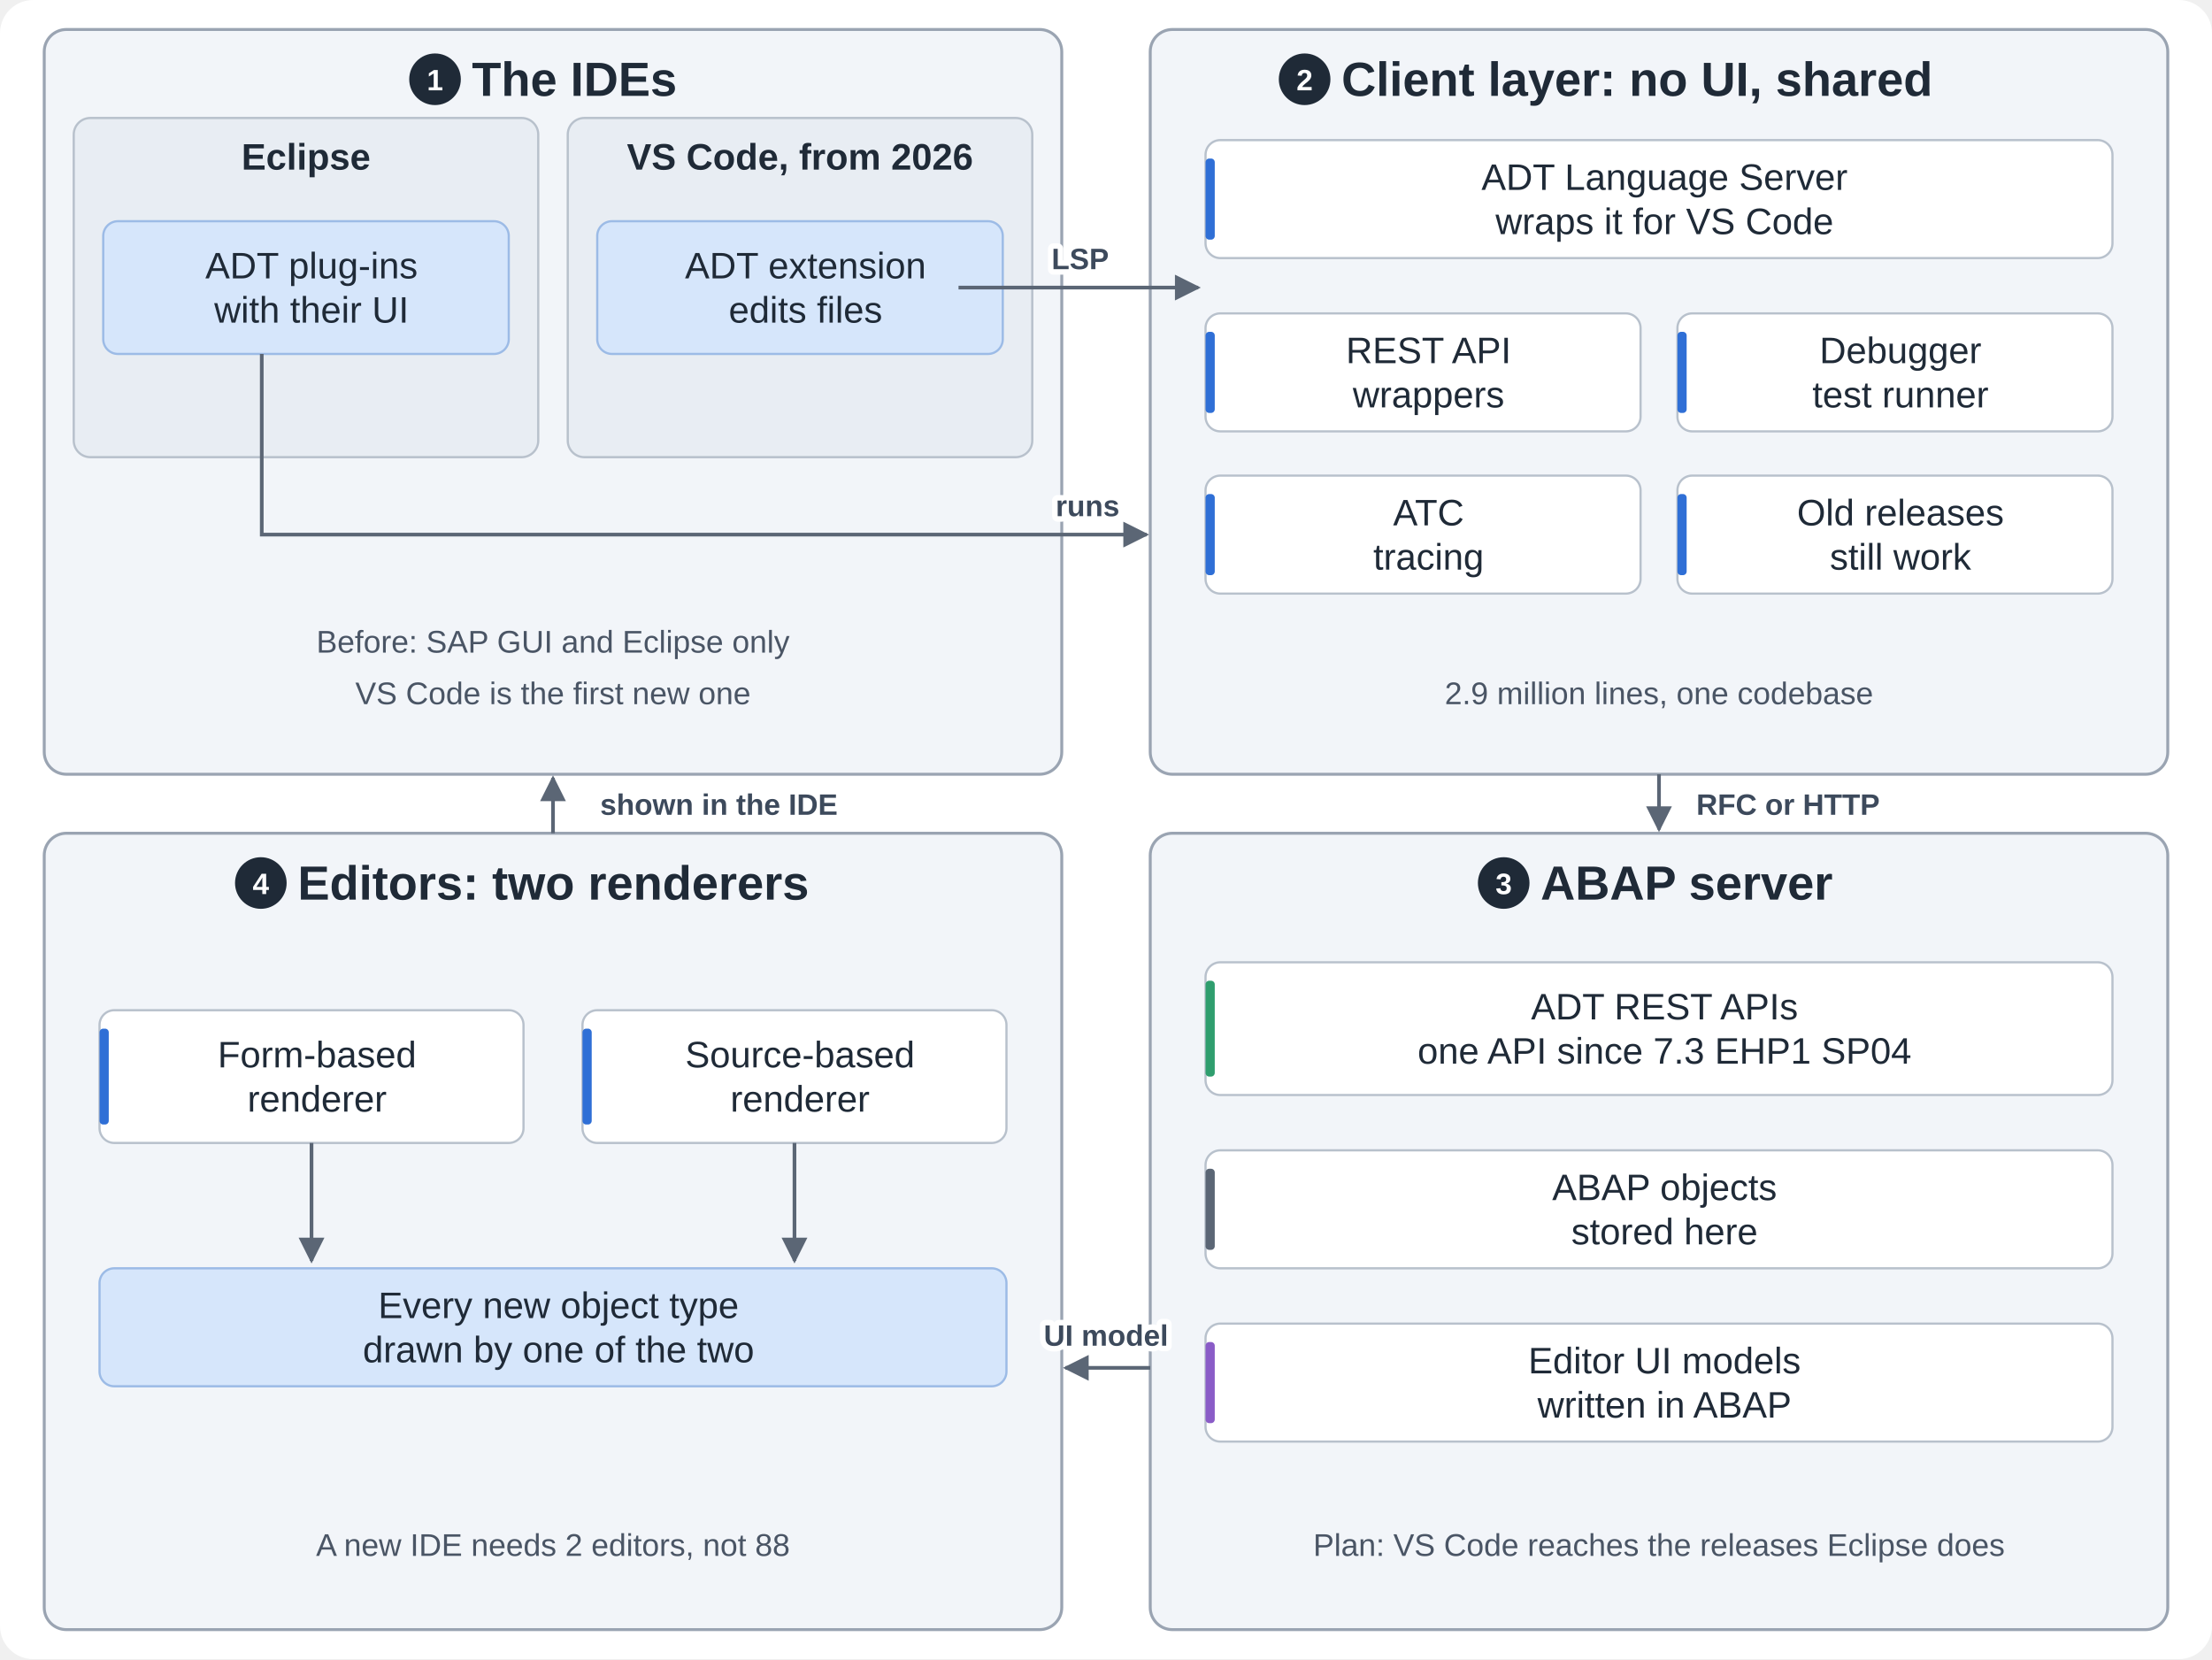
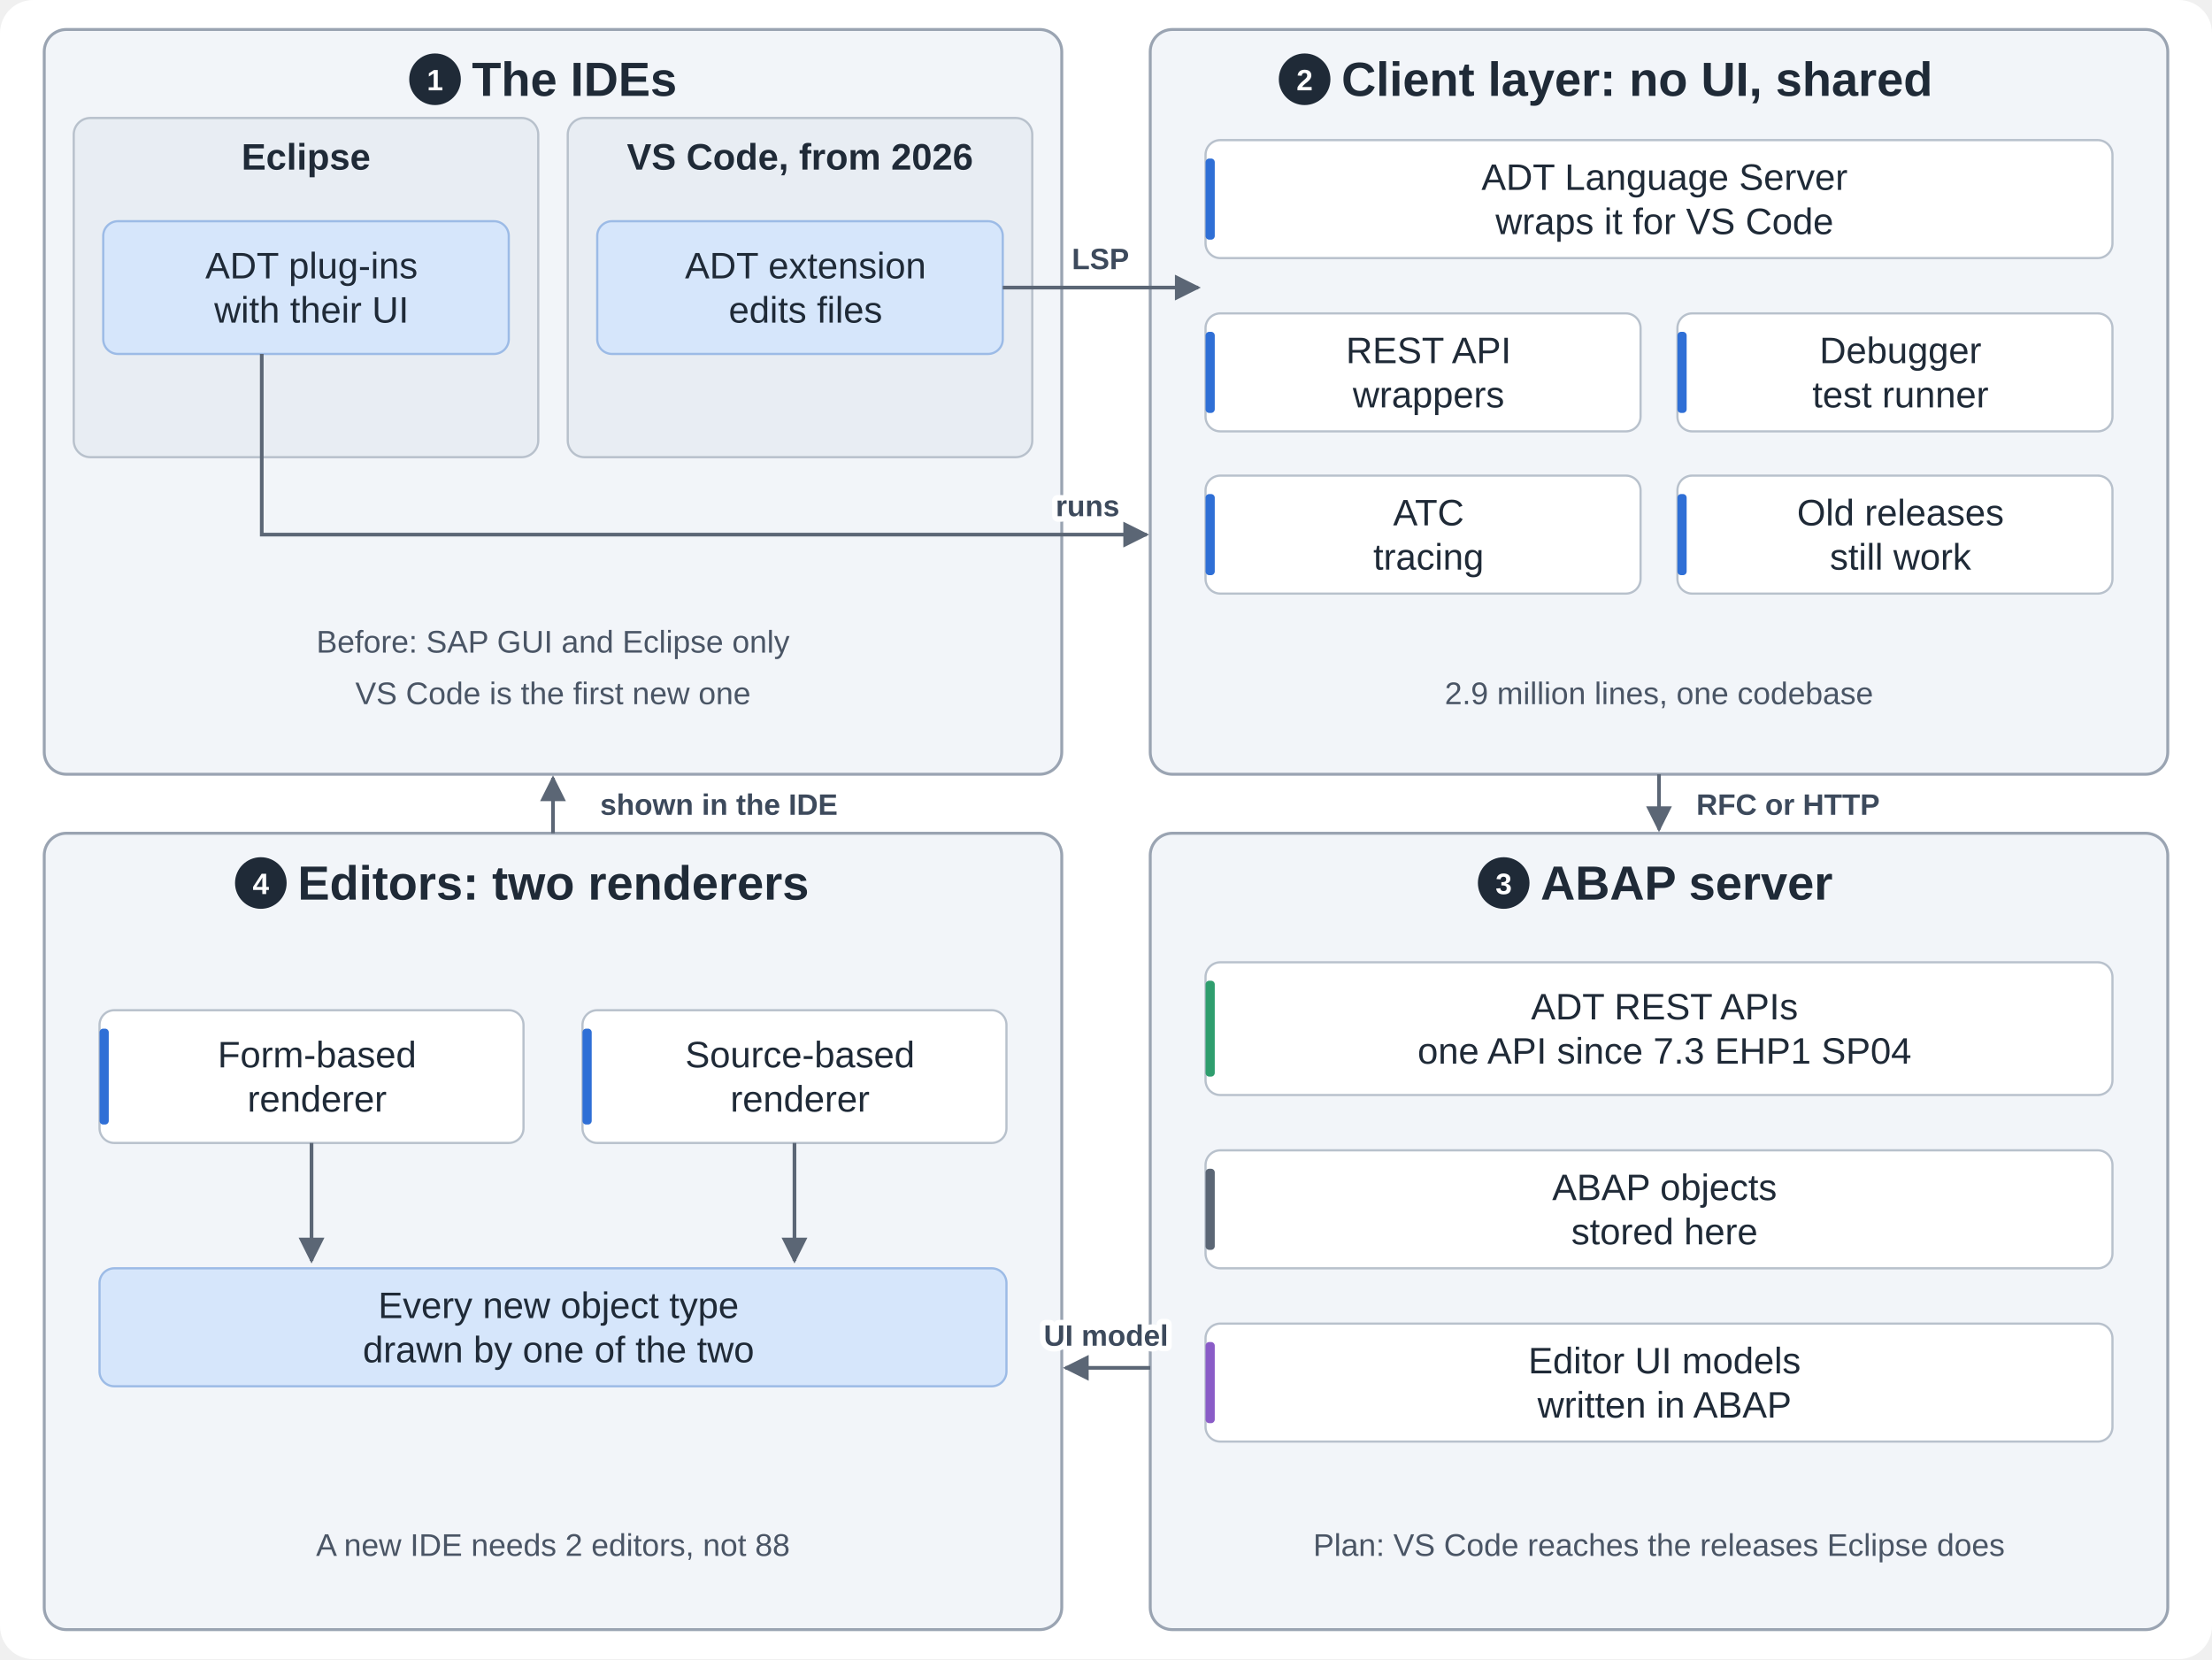
<svg xmlns="http://www.w3.org/2000/svg" viewBox="0 0 1200 900" width="1200" height="900" role="img" aria-labelledby="t d">
  <defs>
    <marker id="arr" viewBox="0 0 10 10" refX="9" refY="5" markerWidth="7" markerHeight="7" orient="auto">
      <path d="M0 0L10 5L0 10z" fill="#5b6675" />
    </marker>
    <marker id="ca" viewBox="0 0 10 10" refX="5" refY="5" markerWidth="6" markerHeight="6" orient="auto">
      <path d="M0 0L10 5L0 10z" fill="#5b6675" />
    </marker>
  </defs>
  <style>
text{font-family:-apple-system,"Helvetica Neue",Arial,"PingFang SC",sans-serif;fill:#1f2a37}
.gt{font-size:26px;font-weight:700}
.st{font-size:20px;font-weight:700}
.ag{font-size:20px}
.q{font-size:18px;fill:#3d4a5c}
.lb{font-size:17px;fill:#4a5565}
.al{font-size:16px;font-weight:600;fill:#3d4a5c;paint-order:stroke;stroke:#ffffff;stroke-width:6px;stroke-linejoin:round}
.grp{fill:#f2f5f9;stroke:#9aa4b2;stroke-width:1.6}
.sub{fill:#e8edf3;stroke:#b8c1cc;stroke-width:1.2}
.agent{fill:#ffffff;stroke:#b8c1cc;stroke-width:1.2}
.human{fill:#d6e6fb;stroke:#9cbbe6;stroke-width:1.2}
.front{fill:#dcf0e0;stroke:#9ccfa8;stroke-width:1.2}
.flow{stroke:#5b6675;stroke-width:2;fill:none;marker-end:url(#arr)}
.back{stroke-dasharray:7 5}
.cyc{stroke:#5b6675;stroke-width:2;fill:none;marker-end:url(#ca)}
.num{fill:#1f2a37}
.numt{font-size:16px;font-weight:700;fill:#ffffff}
</style>
  <rect width="1200" height="900" rx="18" fill="#ffffff" />
  <rect x="24" y="16" width="552" height="404" rx="12" class="grp" />
  <circle cx="236.0" cy="43" r="14" class="num" />
  <text x="236.0" y="49" class="numt" text-anchor="middle">1</text>
  <text x="256.0" y="52" class="gt" text-anchor="start">The IDEs</text>
  <rect x="40" y="64" width="252" height="184" rx="9" class="sub" />
  <text x="166.0" y="92" class="st" text-anchor="middle">Eclipse</text>
  <rect x="56" y="120" width="220" height="72" rx="8" class="human" />
  <text x="169.0" y="151.0" class="ag" text-anchor="middle">ADT plug-ins</text>
  <text x="169.0" y="175.0" class="ag" text-anchor="middle">with their UI</text>
  <rect x="308" y="64" width="252" height="184" rx="9" class="sub" />
  <text x="434.0" y="92" class="st" text-anchor="middle">VS Code, from 2026</text>
  <rect x="324" y="120" width="220" height="72" rx="8" class="human" />
  <text x="437.0" y="151.0" class="ag" text-anchor="middle">ADT extension</text>
  <text x="437.0" y="175.0" class="ag" text-anchor="middle">edits files</text>
  <text x="300.0" y="354" class="lb" text-anchor="middle">Before: SAP GUI and Eclipse only</text>
  <text x="300.0" y="382" class="lb" text-anchor="middle">VS Code is the first new one</text>
  <rect x="624" y="16" width="552" height="404" rx="12" class="grp" />
  <circle cx="707.75" cy="43" r="14" class="num" />
  <text x="707.75" y="49" class="numt" text-anchor="middle">2</text>
  <text x="727.75" y="52" class="gt" text-anchor="start">Client layer: no UI, shared</text>
  <rect x="654" y="76" width="492" height="64" rx="8" class="agent" />
  <rect x="654" y="86" width="5" height="44" rx="2" fill="#2f6fd6" />
  <text x="903.0" y="103.0" class="ag" text-anchor="middle">ADT Language Server</text>
  <text x="903.0" y="127.0" class="ag" text-anchor="middle">wraps it for VS Code</text>
  <rect x="654" y="170" width="236" height="64" rx="8" class="agent" />
  <rect x="654" y="180" width="5" height="44" rx="2" fill="#2f6fd6" />
  <text x="775.0" y="197.0" class="ag" text-anchor="middle">REST API</text>
  <text x="775.0" y="221.0" class="ag" text-anchor="middle">wrappers</text>
  <rect x="910" y="170" width="236" height="64" rx="8" class="agent" />
  <rect x="910" y="180" width="5" height="44" rx="2" fill="#2f6fd6" />
  <text x="1031.0" y="197.0" class="ag" text-anchor="middle">Debugger</text>
  <text x="1031.0" y="221.0" class="ag" text-anchor="middle">test runner</text>
  <rect x="654" y="258" width="236" height="64" rx="8" class="agent" />
  <rect x="654" y="268" width="5" height="44" rx="2" fill="#2f6fd6" />
  <text x="775.0" y="285.0" class="ag" text-anchor="middle">ATC</text>
  <text x="775.0" y="309.0" class="ag" text-anchor="middle">tracing</text>
  <rect x="910" y="258" width="236" height="64" rx="8" class="agent" />
  <rect x="910" y="268" width="5" height="44" rx="2" fill="#2f6fd6" />
  <text x="1031.0" y="285.0" class="ag" text-anchor="middle">Old releases</text>
  <text x="1031.0" y="309.0" class="ag" text-anchor="middle">still work</text>
  <text x="900.0" y="382" class="lb" text-anchor="middle">2.9 million lines, one codebase</text>
-   <path d="M520 156H650" class="flow" />
-   <text x="586" y="146" class="al" text-anchor="middle">LSP</text>
+   <path d="M544 156H650" class="flow" />
+   <text x="597" y="146" class="al" text-anchor="middle">LSP</text>
  <path d="M142 192V290H622" class="flow" />
  <text x="590" y="280" class="al" text-anchor="middle">runs</text>
  <rect x="624" y="452" width="552" height="432" rx="12" class="grp" />
  <circle cx="815.75" cy="479" r="14" class="num" />
  <text x="815.75" y="485" class="numt" text-anchor="middle">3</text>
  <text x="835.75" y="488" class="gt" text-anchor="start">ABAP server</text>
  <rect x="654" y="522" width="492" height="72" rx="8" class="agent" />
  <rect x="654" y="532" width="5" height="52" rx="2" fill="#2f9e6e" />
  <text x="903.0" y="553.0" class="ag" text-anchor="middle">ADT REST APIs</text>
  <text x="903.0" y="577.0" class="ag" text-anchor="middle">one API since 7.3 EHP1 SP04</text>
  <rect x="654" y="624" width="492" height="64" rx="8" class="agent" />
  <rect x="654" y="634" width="5" height="44" rx="2" fill="#5b6675" />
  <text x="903.0" y="651.0" class="ag" text-anchor="middle">ABAP objects</text>
  <text x="903.0" y="675.0" class="ag" text-anchor="middle">stored here</text>
  <rect x="654" y="718" width="492" height="64" rx="8" class="agent" />
  <rect x="654" y="728" width="5" height="44" rx="2" fill="#8a5cc7" />
  <text x="903.0" y="745.0" class="ag" text-anchor="middle">Editor UI models</text>
  <text x="903.0" y="769.0" class="ag" text-anchor="middle">written in ABAP</text>
  <text x="900.0" y="844" class="lb" text-anchor="middle">Plan: VS Code reaches the releases Eclipse does</text>
  <path d="M900.0 420V450" class="flow" />
  <text x="970.0" y="442" class="al" text-anchor="middle">RFC or HTTP</text>
  <rect x="24" y="452" width="552" height="432" rx="12" class="grp" />
  <circle cx="141.5" cy="479" r="14" class="num" />
  <text x="141.5" y="485" class="numt" text-anchor="middle">4</text>
  <text x="161.5" y="488" class="gt" text-anchor="start">Editors: two renderers</text>
  <rect x="54" y="548" width="230" height="72" rx="8" class="agent" />
  <rect x="54" y="558" width="5" height="52" rx="2" fill="#2f6fd6" />
  <text x="172.0" y="579.0" class="ag" text-anchor="middle">Form-based</text>
  <text x="172.0" y="603.0" class="ag" text-anchor="middle">renderer</text>
  <rect x="316" y="548" width="230" height="72" rx="8" class="agent" />
  <rect x="316" y="558" width="5" height="52" rx="2" fill="#2f6fd6" />
  <text x="434.0" y="579.0" class="ag" text-anchor="middle">Source-based</text>
  <text x="434.0" y="603.0" class="ag" text-anchor="middle">renderer</text>
  <rect x="54" y="688" width="492" height="64" rx="8" class="human" />
  <text x="303.0" y="715.0" class="ag" text-anchor="middle">Every new object type</text>
  <text x="303.0" y="739.0" class="ag" text-anchor="middle">drawn by one of the two</text>
  <path d="M169 620V684" class="flow" />
  <path d="M431 620V684" class="flow" />
  <text x="300.0" y="844" class="lb" text-anchor="middle">A new IDE needs 2 editors, not 88</text>
  <path d="M624 742H578" class="flow" />
  <text x="600" y="730" class="al" text-anchor="middle">UI model</text>
  <path d="M300.0 452V422" class="flow" />
  <text x="390.0" y="442" class="al" text-anchor="middle">shown in the IDE</text>
</svg>
